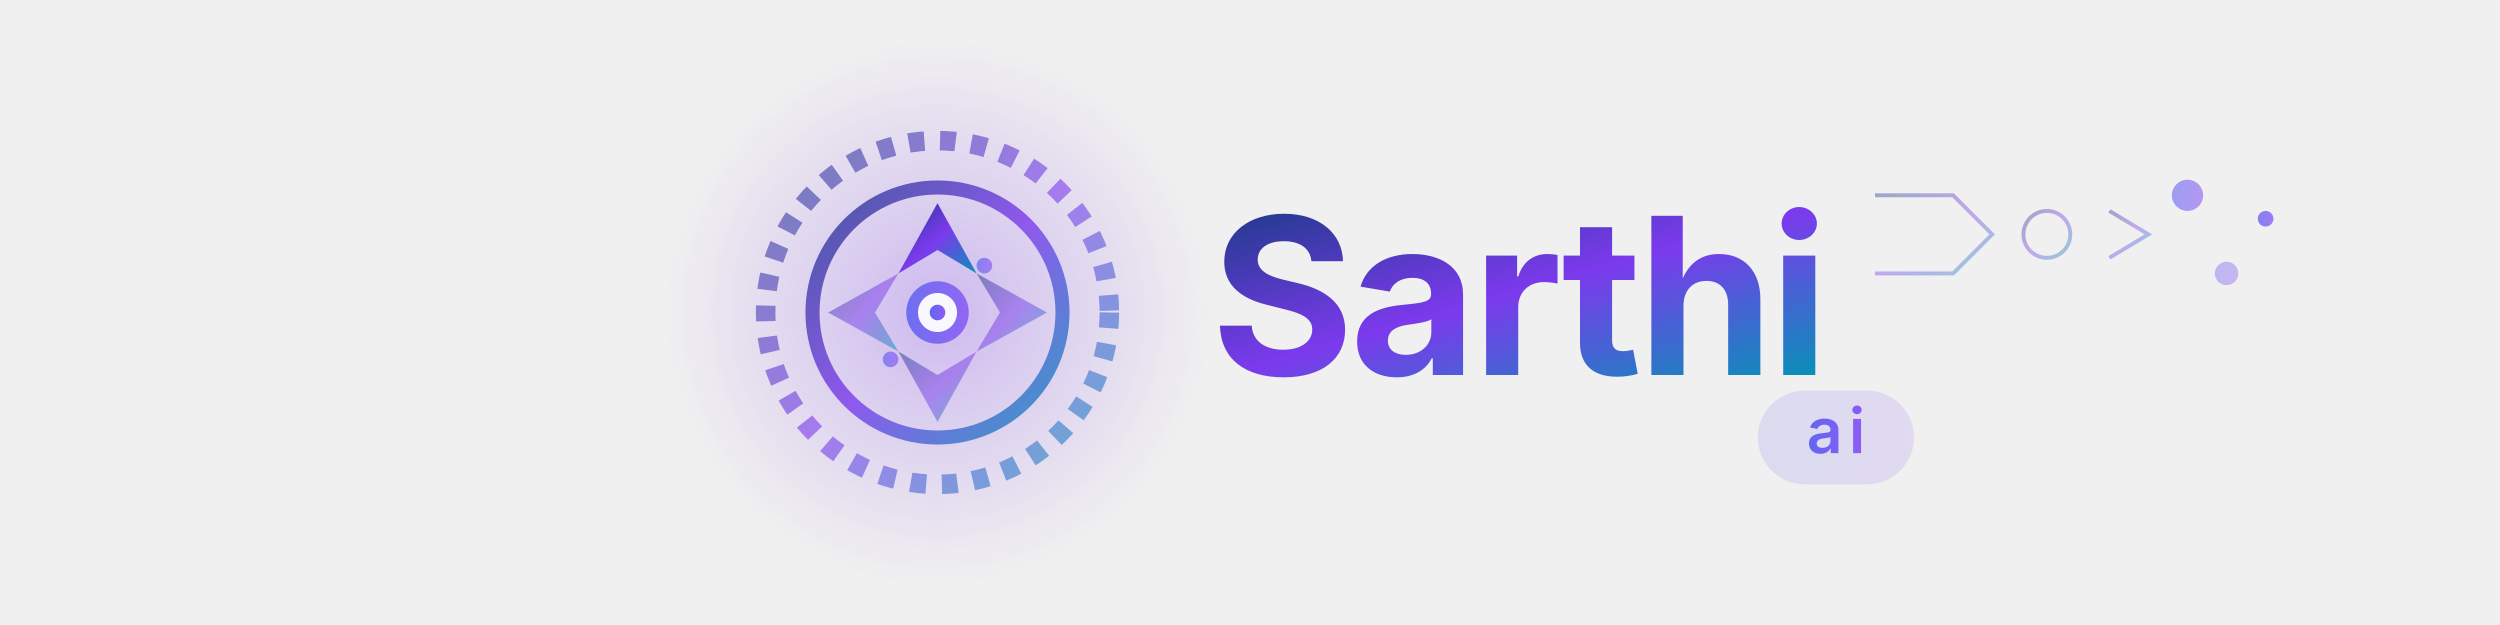
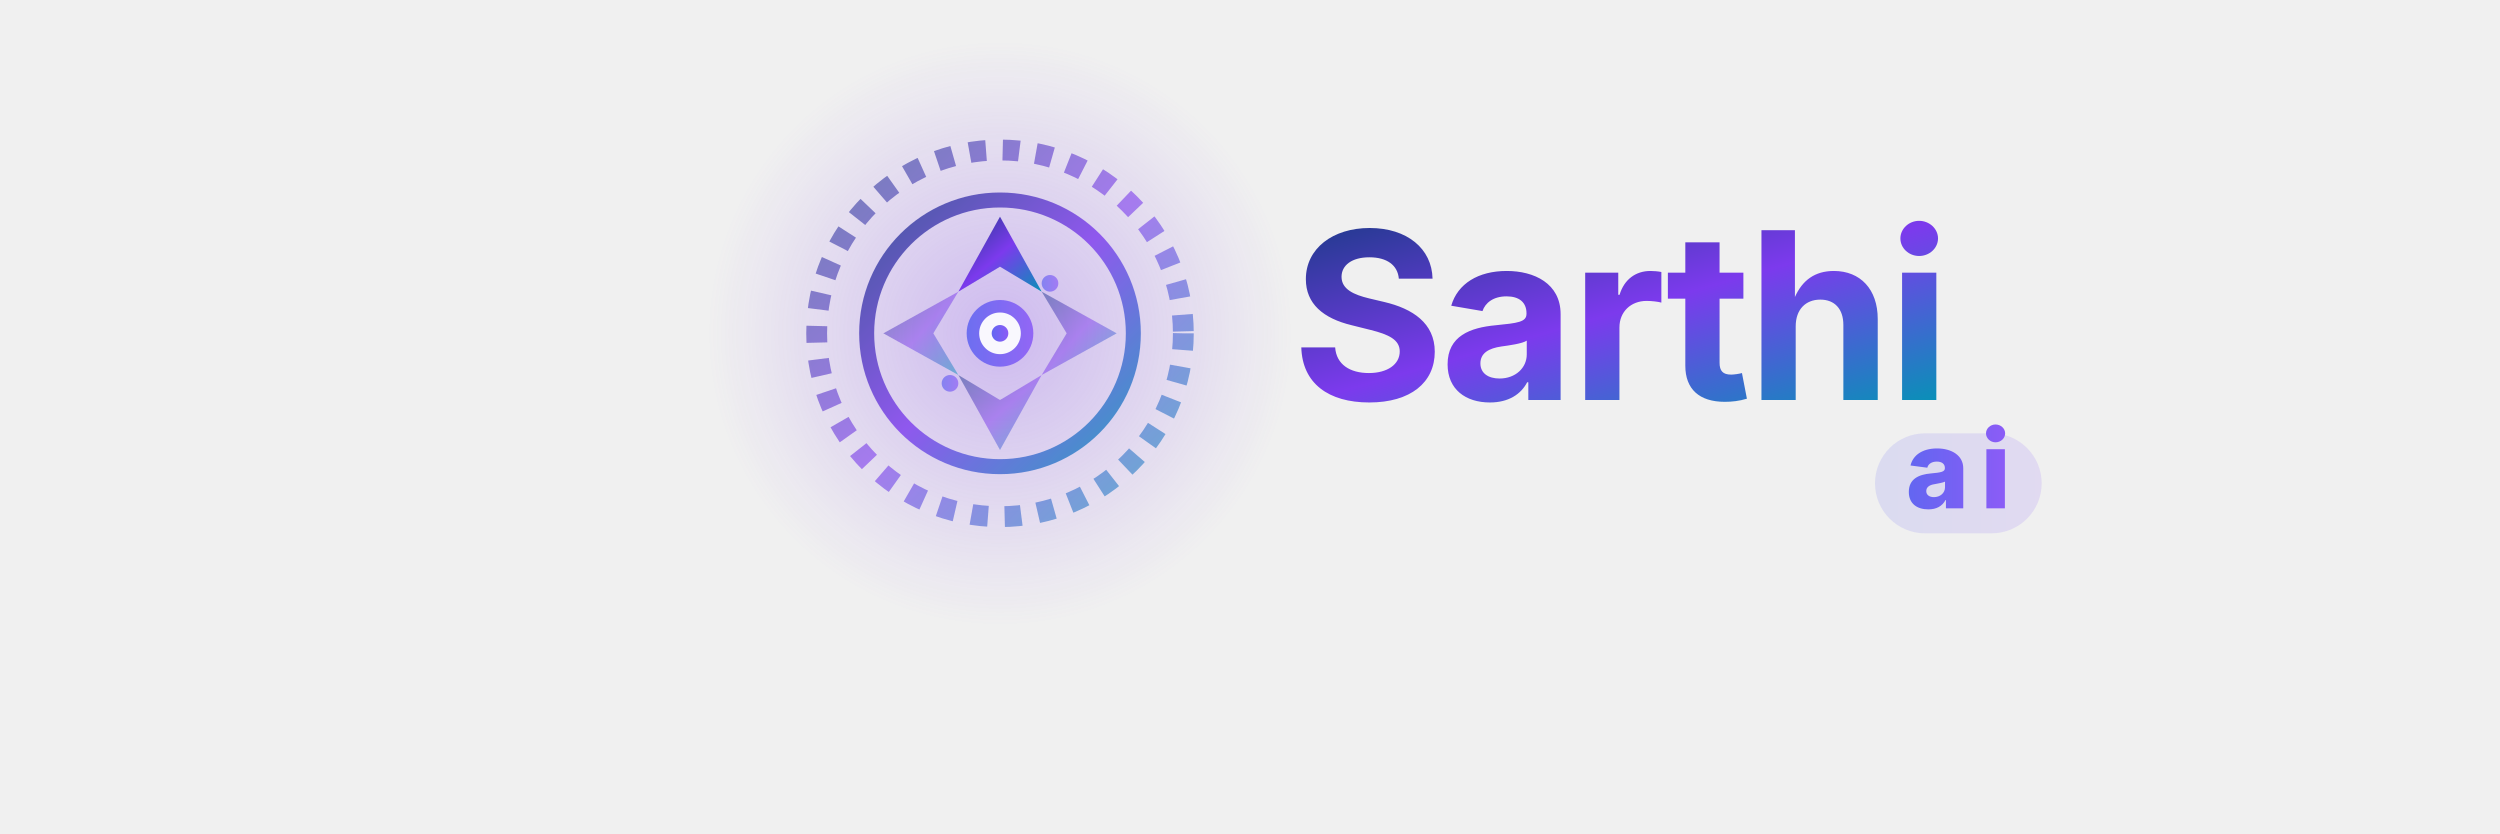
- <svg xmlns="http://www.w3.org/2000/svg" viewBox="0 0 320 80">
+ <svg xmlns="http://www.w3.org/2000/svg" viewBox="0 0 300 100">
  <defs>
    <linearGradient id="primaryGradient" x1="0%" y1="0%" x2="100%" y2="100%">
      <stop offset="0%" style="stop-color:#1e3a8a" />
      <stop offset="50%" style="stop-color:#7c3aed" />
      <stop offset="100%" style="stop-color:#0891b7" />
    </linearGradient>
    <linearGradient id="accentGradient" x1="0%" y1="0%" x2="100%" y2="0%">
      <stop offset="0%" style="stop-color:#6366f1" />
      <stop offset="100%" style="stop-color:#8b5cf6" />
    </linearGradient>
    <radialGradient id="glowGradient" cx="50%" cy="50%" r="50%">
      <stop offset="0%" style="stop-color:#7c3aed;stop-opacity:0.3" />
      <stop offset="100%" style="stop-color:#7c3aed;stop-opacity:0" />
    </radialGradient>
  </defs>
  <circle cx="120" cy="40" r="35" fill="url(#glowGradient)" />
  <g transform="translate(120,40)">
    <circle cx="0" cy="0" r="22" fill="none" stroke="url(#primaryGradient)" stroke-width="2.5" opacity="0.6" stroke-dasharray="2,2" />
    <circle cx="0" cy="0" r="16" fill="none" stroke="url(#primaryGradient)" stroke-width="1.8" opacity="0.8" />
    <g fill="url(#primaryGradient)">
      <path d="M 0,-14 L 5,-5 L 0,-8 L -5,-5 Z" opacity="1" />
      <path d="M 14,0 L 5,5 L 8,0 L 5,-5 Z" opacity="0.5" />
      <path d="M 0,14 L 5,5 L 0,8 L -5,5 Z" opacity="0.5" />
      <path d="M -14,0 L -5,5 L -8,0 L -5,-5 Z" opacity="0.5" />
    </g>
    <circle cx="0" cy="0" r="4" fill="url(#accentGradient)" opacity="0.9" />
    <circle cx="0" cy="0" r="2.5" fill="#ffffff" opacity="0.95" />
    <circle cx="0" cy="0" r="1" fill="url(#accentGradient)" />
    <circle cx="6" cy="-6" r="1" fill="url(#accentGradient)" opacity="0.7" />
    <circle cx="-6" cy="6" r="1" fill="url(#accentGradient)" opacity="0.7" />
  </g>
  <line x1="72" y1="40" x2="95" y2="40" stroke="url(#primaryGradient)" stroke-width="1" opacity="0.3" />
  <text x="155" y="48" font-family="'SF Pro Display', 'Helvetica Neue', -apple-system, sans-serif" font-size="28" font-weight="700" fill="url(#primaryGradient)" letter-spacing="-0.02em">
    Sarthi
  </text>
  <g transform="translate(105,20)">
-     <rect x="120" y="30" width="20" height="12" rx="6" fill="url(#accentGradient)" opacity="0.15" />
-     <text x="130" y="38" font-family="'SF Pro Display', 'Helvetica Neue', -apple-system, sans-serif" font-size="8" font-weight="600" fill="url(#accentGradient)" text-anchor="middle" letter-spacing="0.1em">
+     <rect x="120" y="32" width="20" height="12" rx="6" fill="url(#accentGradient)" opacity="0.15" />
+     <text x="130" y="41" font-family="'SF Pro Display', 'Helvetica Neue', -apple-system, sans-serif" font-size="13" font-weight="800" fill="url(#accentGradient)" text-anchor="middle" letter-spacing="0.1em">
      ai
    </text>
  </g>
-   <g opacity="0.4" stroke="url(#primaryGradient)" stroke-width="0.5" fill="none">
-     <path d="M 240,25 L 250,25 L 255,30 L 250,35 L 240,35" />
-     <circle cx="262" cy="30" r="3" />
-     <path d="M 270,27 L 275,30 L 270,33" />
-   </g>
-   <circle cx="280" cy="25" r="2" fill="url(#accentGradient)" opacity="0.6" />
-   <circle cx="285" cy="35" r="1.5" fill="url(#accentGradient)" opacity="0.4" />
-   <circle cx="290" cy="28" r="1" fill="url(#accentGradient)" opacity="0.8" />
</svg>
